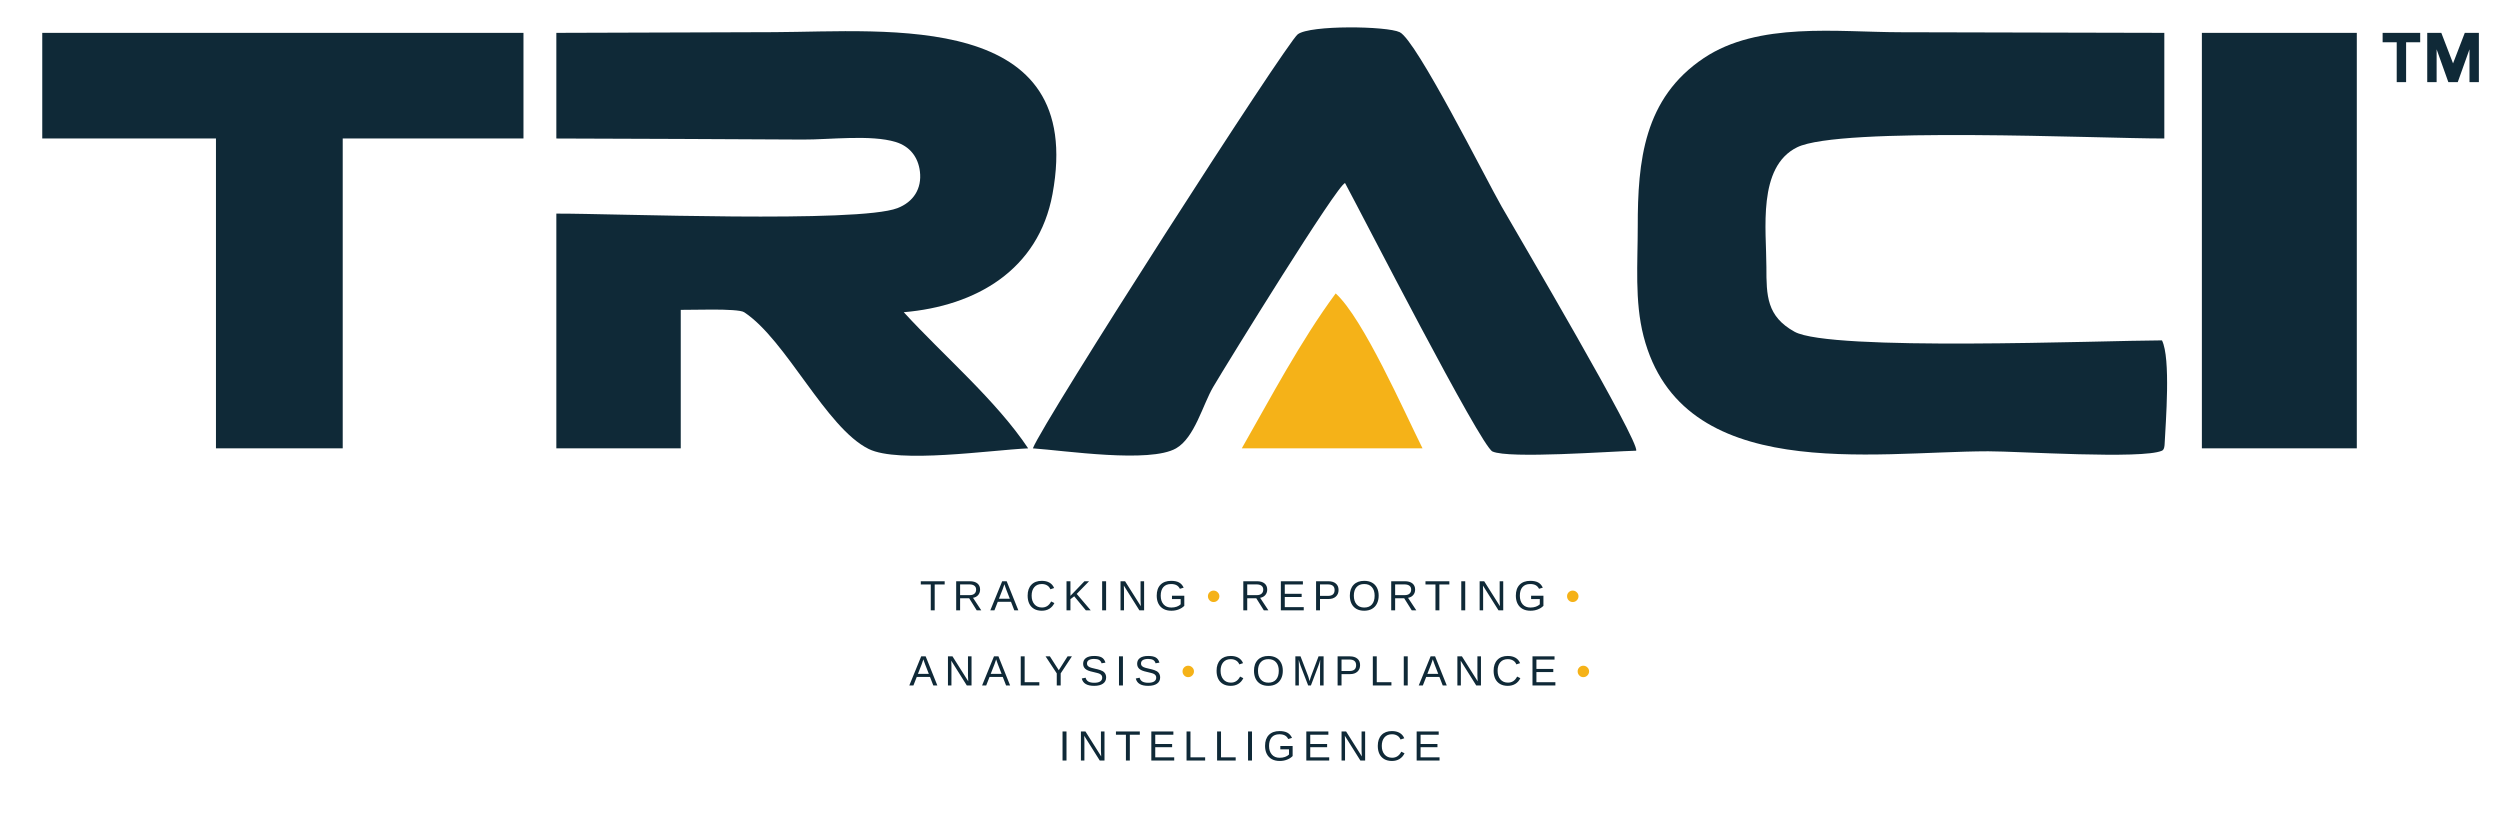
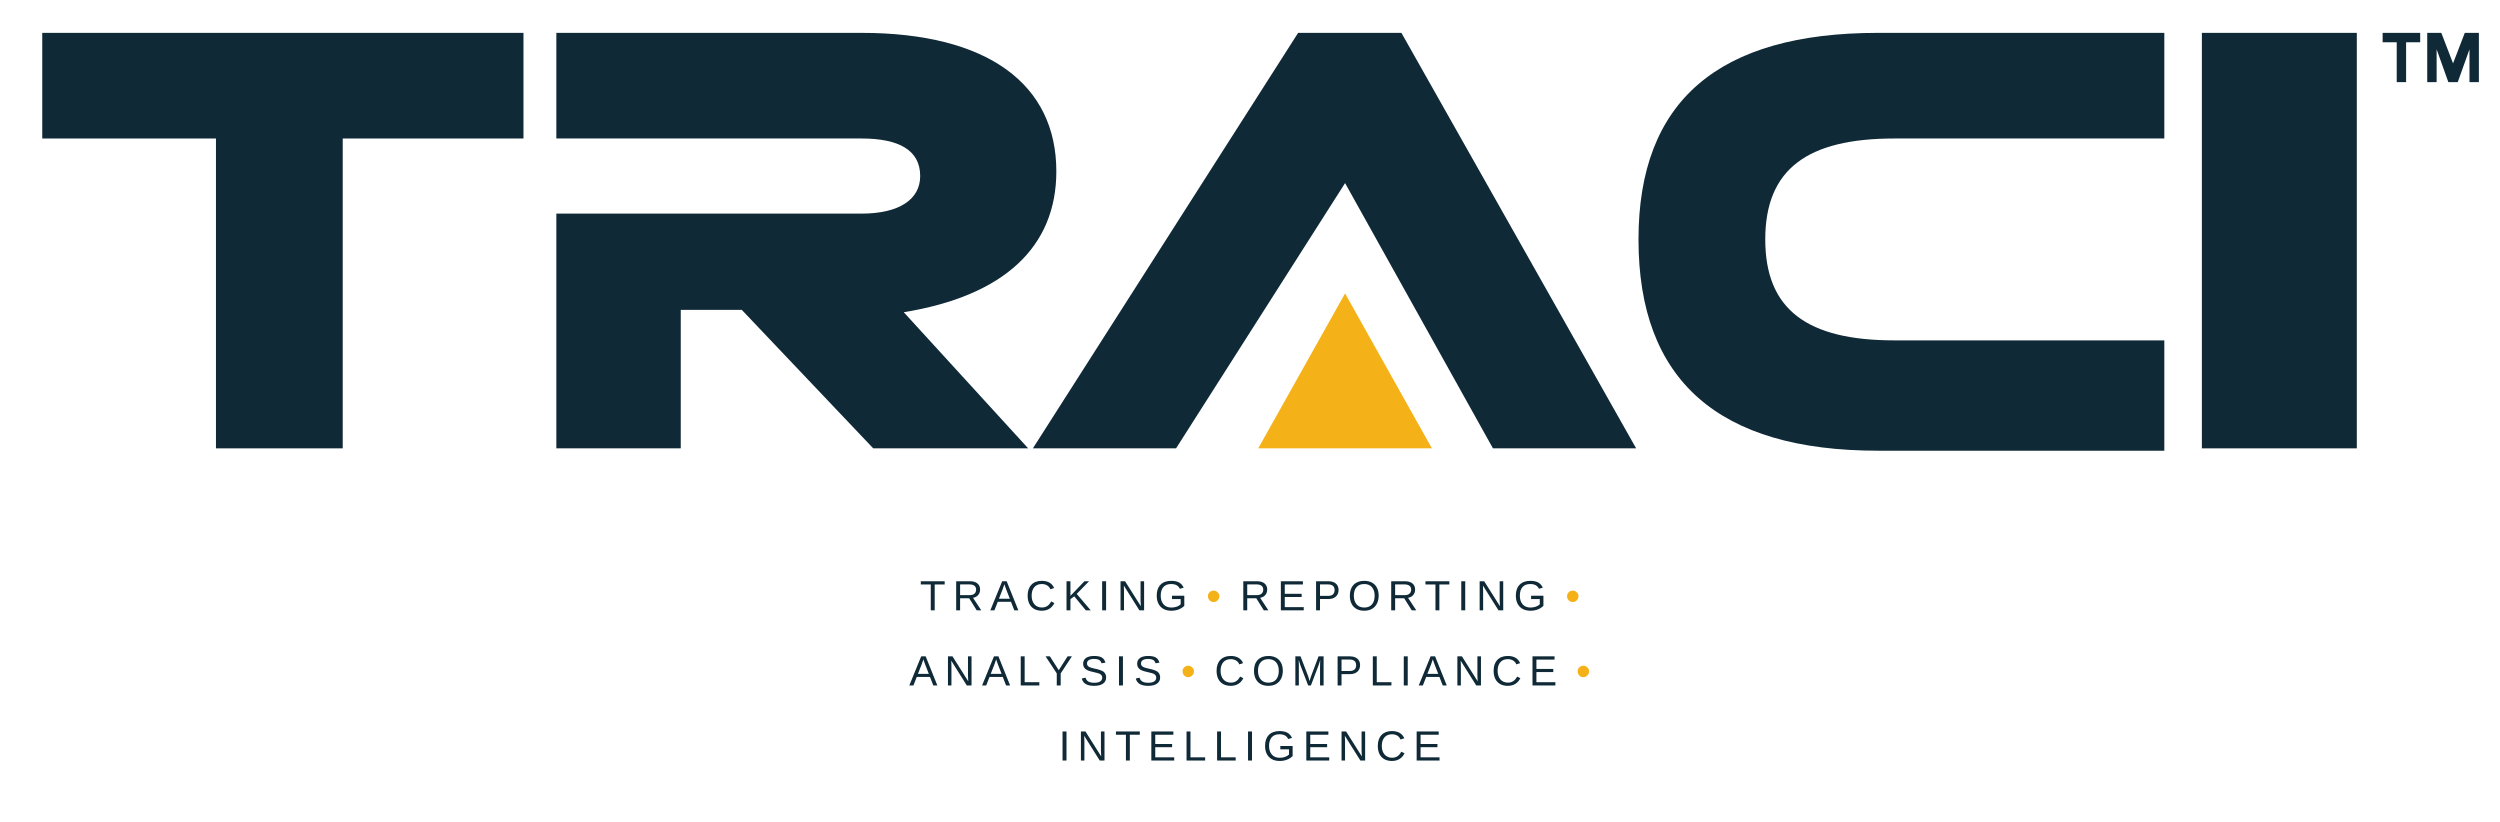
<svg xmlns="http://www.w3.org/2000/svg" width="1065" height="350" viewBox="0 0 1065 350">
  <style>text{font-family:Arial,Helvetica,sans-serif;fill:#0F2937}.tag{letter-spacing:3px}</style>
-   <path d="M18,59c0-15,0-30,0-45c68.333,0,136.667,0,205,0c0,15,0,30,0,45c-25.667,0-51.333,0-77,0c0,44,0,88,0,132c-18,0-36,0-54,0c0-44,0-88,0-132c-24.667,0-49.333,0-74,0Z" fill="#0F2937" />
-   <path d="M385,133c16.807,18.362,39.348,37.522,53,58c-16.143,.746-55.14,6.568-67.925,.266c-18.259-9-35.15-46.506-53.075-58.266c-2.71-1.778-23.942-.887-27-1c0,19.667,0,39.333,0,59c-17.667,0-35.333,0-53,0c0-33.333,0-66.667,0-100c24.013-.088,128.585,4.108,145.3-2.331c6.82-2.628,10.483-8.279,9.575-15.669c-.759-6.177-4.374-10.694-10.279-12.502c-10.587-3.24-28.226-.979-39.559-1.047C307.026,59.24,272.012,59.118,237,59c0-15,0-30,0-45c30.933-.133,61.867-.159,92.8-.302c48.637-.224,133.003-9.224,118.563,68.989C442.387,115.057,415.71,130.397,385,133Z" fill="#0F2937" />
-   <path d="M440,191c4.308-11.347,107.942-172.718,112.854-176.401c5.325-3.992,38.011-3.528,43.447-.876c7.129,3.478,36.715,62.6,43.372,74.222C646.661,100.145,698.74,188.52,697,192c-10.481,.243-54.246,3.542-61.217,.326C630.751,190.006,580.091,91.086,573,78c-2.868,0-49.964,76.315-56.158,86.804C512.394,172.335,508.949,186.449,501,191c-11.193,6.409-47.35,.951-61,0Z" fill="#0F2937" />
-   <path d="M922,59c-27.329,.058-138.237-5.183-156.409,3.737c-17.046,8.367-13.097,35.313-13.105,51.01c-.007,12.228,.129,21.02,11.991,27.576C779.746,149.763,895.704,145.056,921,145c3.802,7.604,1.587,34.841,1.127,44.223c-.041,.839-.17,2.352-1.127,2.777c-8.399,3.73-61.211,.23-74.043,.247c-49.295,.063-130.492,14.14-146.798-49.001c-3.869-14.984-2.459-31.336-2.478-46.701c-.035-27.98,2.599-54.704,28.12-71.79C749.04,9.196,782.685,13.68,809.373,13.73C846.915,13.8,884.458,13.883,922,14c0,15,0,30,0,45Z" fill="#0F2937" />
-   <path d="M938,191c0-59,0-118,0-177c22,0,44,0,66,0c0,59,0,118,0,177c-22,0-44,0-66,0Z" fill="#0F2937" />
-   <path d="M529,191c12.592-22.036,24.952-45.59,40-66c11.72,10.612,29.209,50.418,37,66c-25.667,0-51.333,0-77,0Z" fill="#F5B218" />
+   <g id="traci-wordmark" fill="#0F2937">
+     <path d="M18 14H223V59H146V191H92V59H18Z" />
+     <path fill-rule="evenodd" d="M237 14H367c54 0 83 22 83 59 0 32-22 53-65 60l53 58h-66l-56-59h-26v59h-53V91h130c16 0 25-6 25-16 0-11-9-16-25-16H237V14Z" />
+     <path d="M440 191 553 14h44l100 177h-61L573 78l-72 113Z" />
+     <path d="M922 14v45H807c-37 0-55 13-55 43s18 43 55 43h115v47H800c-68 0-102-30-102-90 0-59 34-88 102-88Z" />
+     <path d="M938 14h66v177h-66Z" />
+     <path fill="#F5B218" d="m573 125 37 66h-74Z" />
+   </g>
  <g id="trademark" fill="#0F2937">
    <path d="M1015 14h16v4h-6v17h-4V18h-6Zm19 0h6l5 13 5-13h6v21h-4V21l-5 14h-4l-5-14v14h-4Z" />
  </g>
  <text class="tag" x="532.5" y="260" text-anchor="middle" font-size="18">TRACKING <tspan fill="#F5B218">•</tspan> REPORTING <tspan fill="#F5B218">•</tspan>
  </text>
  <text class="tag" x="532.5" y="292" text-anchor="middle" font-size="18">ANALYSIS <tspan fill="#F5B218">•</tspan> COMPLIANCE <tspan fill="#F5B218">•</tspan>
  </text>
  <text class="tag" x="532.5" y="324" text-anchor="middle" font-size="18">INTELLIGENCE</text>
</svg>
